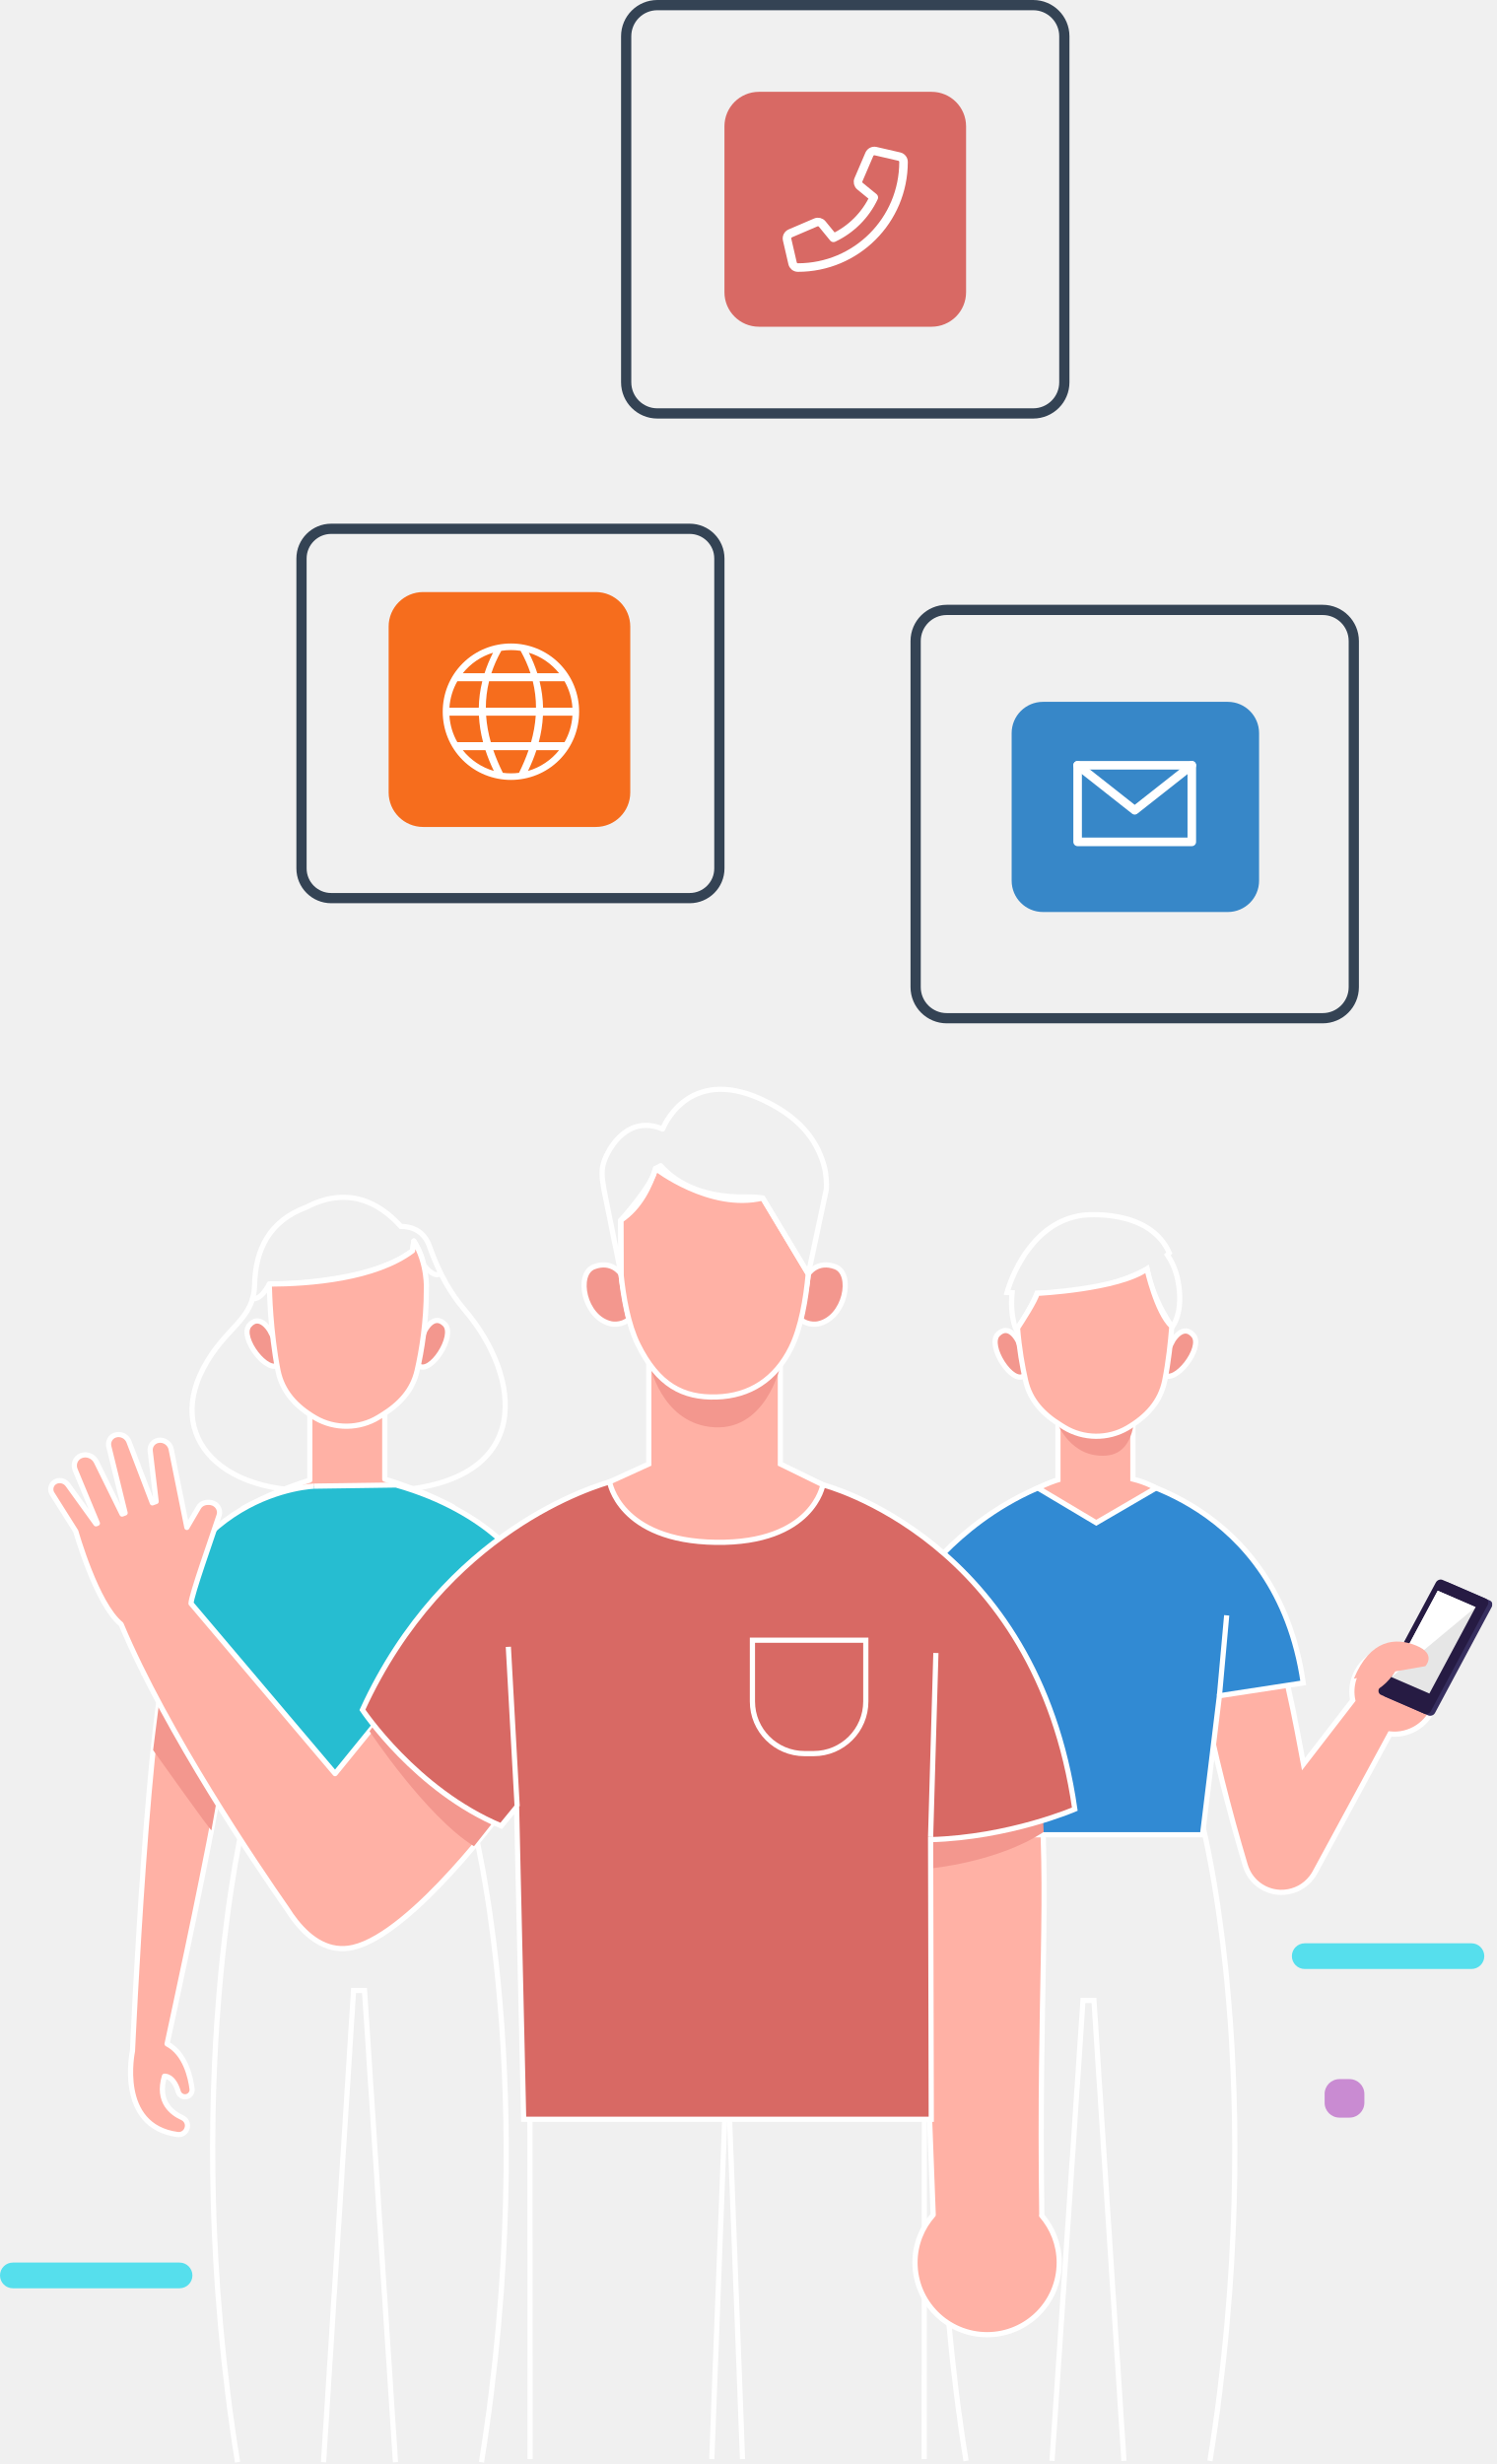
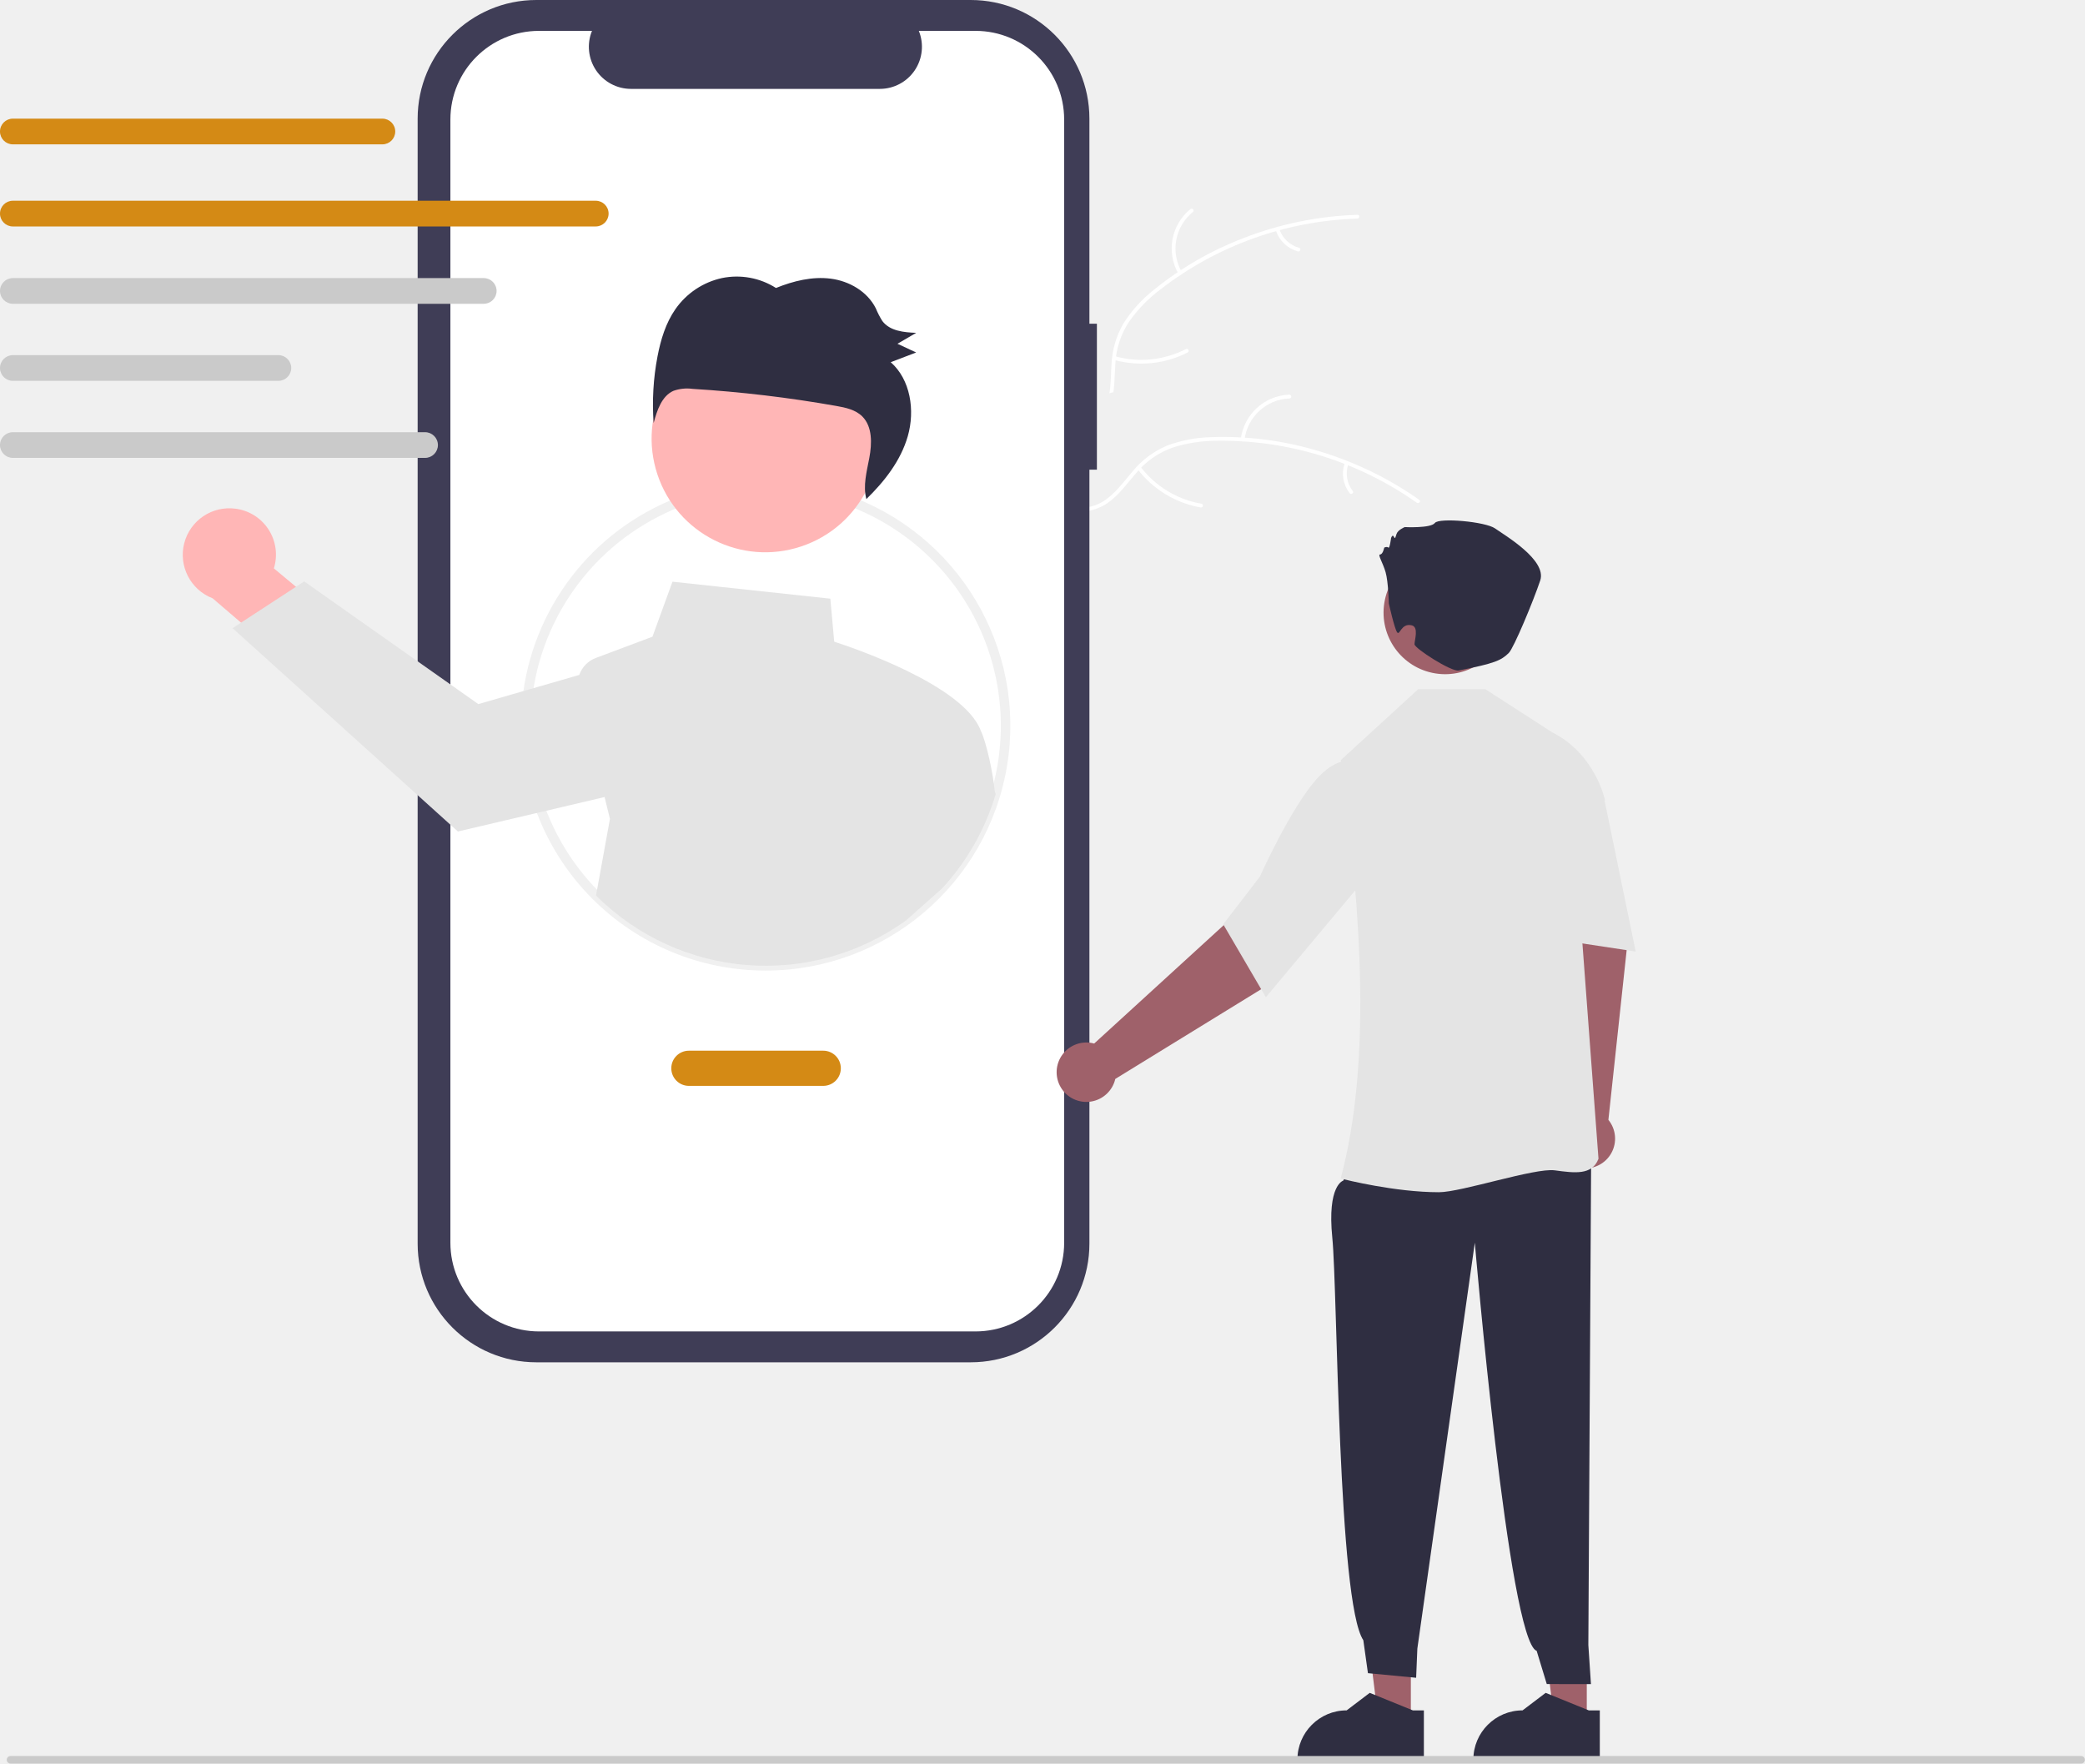
- <svg xmlns="http://www.w3.org/2000/svg" xmlns:xlink="http://www.w3.org/1999/xlink" width="288px" height="474px" viewBox="0 0 288 474" version="1.1">
-   <defs>
-     <polygon id="path-1" points="0.992 0.482 22.118 0.482 22.118 26.34 0.992 26.34" />
-   </defs>
-   <g id="Contact-Us" stroke="none" stroke-width="1" fill="none" fill-rule="evenodd">
-     <g transform="translate(-321, -539)" id="Group-152">
-       <g transform="translate(321, 539)">
-         <polyline id="Stroke-1" stroke="#FFFFFF" points="136.941 473.049 139.627 402.399 101.951 402.399 101.99 473.049" />
-         <polyline id="Stroke-3" stroke="#FFFFFF" points="142.849 473.049 140.162 402.399 177.838 402.399 177.799 473.049" />
-         <polyline id="Stroke-5" stroke="#FFFFFF" points="202.396 473.411 208.35 384.836 210.465 384.836 216.233 473.411" />
-         <path d="M232.778,473.411 C244.333,401.073 231.349,351.053 231.349,351.053 L207.56,347.886 L207.746,350.248 L187.407,352.956 C187.407,352.956 174.297,401.073 185.851,473.411" id="Stroke-7" stroke="#FFFFFF" />
-         <path d="M74.026,284.557 L74.026,270.29 L59.606,270.29 L59.606,284.728 C56.001,285.871 51.411,287.614 46.752,290.171 C46.752,290.171 50.716,295.435 66.963,295.435 C83.056,295.435 87.172,289.896 87.172,289.896 C87.172,289.896 81.589,286.784 74.026,284.557" id="Fill-9" fill="#FFB1A5" />
-         <path d="M74.026,284.557 L74.026,270.29 L59.606,270.29 L59.606,284.728 C56.001,285.871 51.411,287.614 46.752,290.171 C46.752,290.171 50.716,295.435 66.963,295.435 C83.056,295.435 87.172,289.896 87.172,289.896 C87.172,289.896 81.589,286.784 74.026,284.557 Z" id="Stroke-11" stroke="#FFFFFF" stroke-linecap="round" stroke-linejoin="round" />
-         <path d="M89.451,252.069 C86.698,248.831 84.494,245.052 82.621,239.751 C81.533,236.672 79.109,235.941 77.111,235.916 C70.411,228.49 63.511,229.819 58.971,232.214 C51.723,234.887 49.147,240.493 48.988,247.091 C48.82,254.077 43.326,255.171 39.095,263.25 C31.626,277.517 44.201,289.533 67.093,286.2 L67.123,285.976 C69.377,286.661 72.139,286.961 75.513,286.76 C103.013,285.128 100.358,264.901 89.451,252.069 Z" id="Stroke-13" stroke="#FFFFFF" />
-         <path d="M270.766,317.655 C266.469,316.267 261.861,318.625 260.473,322.922 C260.022,324.318 259.972,325.745 260.249,327.086 L250.772,339.367 C250.755,339.278 250.739,339.19 250.723,339.102 L250.718,339.076 C250.33,336.986 249.948,334.949 249.57,333.004 L249.56,332.955 C249.016,330.153 248.483,327.546 247.965,325.248 L247.966,325.248 L247.116,320.216 L246.734,320.311 C246.211,318.478 245.712,317.106 245.242,316.354 C243.205,313.106 231.774,313.221 231.17,313.15 C228.079,312.788 233.152,337.382 239.581,358.879 C239.63,359.043 239.693,359.199 239.752,359.356 C239.758,359.373 239.764,359.388 239.77,359.405 C240.805,362.101 243.298,363.833 246.022,364.017 C246.084,364.021 246.147,364.029 246.209,364.032 C246.325,364.037 246.44,364.034 246.556,364.033 C246.712,364.033 246.868,364.032 247.022,364.022 C247.05,364.02 247.078,364.016 247.105,364.013 C249.12,363.86 251.037,362.873 252.328,361.192 C252.333,361.184 252.339,361.176 252.345,361.17 C252.57,360.874 252.783,360.564 252.966,360.225 L267.415,333.567 C271.174,333.958 274.824,331.689 276.033,327.948 C277.42,323.652 275.063,319.044 270.766,317.655" id="Fill-15" fill="#FFB1A5" />
-         <path d="M270.766,317.655 C266.469,316.267 261.861,318.625 260.473,322.922 C260.022,324.318 259.972,325.745 260.249,327.086 L250.772,339.367 C250.755,339.278 250.739,339.19 250.723,339.102 L250.718,339.076 C250.33,336.986 249.948,334.949 249.57,333.004 L249.56,332.955 C249.016,330.153 248.483,327.546 247.965,325.248 L247.966,325.248 L247.116,320.216 L246.734,320.311 C246.211,318.478 245.712,317.106 245.242,316.354 C243.205,313.106 231.774,313.221 231.17,313.15 C228.079,312.788 233.152,337.382 239.581,358.879 C239.63,359.043 239.693,359.199 239.752,359.356 C239.758,359.373 239.764,359.388 239.77,359.405 C240.805,362.101 243.298,363.833 246.022,364.017 C246.084,364.021 246.147,364.029 246.209,364.032 C246.325,364.037 246.44,364.034 246.556,364.033 C246.712,364.033 246.868,364.032 247.022,364.022 C247.05,364.02 247.078,364.016 247.105,364.013 C249.12,363.86 251.037,362.873 252.328,361.192 C252.333,361.184 252.339,361.176 252.345,361.17 C252.57,360.874 252.783,360.564 252.966,360.225 L267.415,333.567 C271.174,333.958 274.824,331.689 276.033,327.948 C277.42,323.652 275.063,319.044 270.766,317.655 Z" id="Stroke-17" stroke="#FFFFFF" />
-         <path d="M200.39,426.181 L200.431,426.179 C199.799,382.127 202.085,364.684 199.918,340.743 L176.462,344.596 L179.534,426.06 C177.362,428.509 176.032,431.721 176.032,435.252 C176.032,442.914 182.244,449.126 189.907,449.126 C197.57,449.126 203.782,442.914 203.782,435.252 C203.782,431.78 202.497,428.614 200.39,426.181" id="Fill-19" fill="#FFB1A5" />
-         <path d="M200.39,426.181 L200.431,426.179 C199.799,382.127 202.085,364.684 199.918,340.743 L176.462,344.596 L179.534,426.06 C177.362,428.509 176.032,431.721 176.032,435.252 C176.032,442.914 182.244,449.126 189.907,449.126 C197.57,449.126 203.782,442.914 203.782,435.252 C203.782,431.78 202.497,428.614 200.39,426.181 Z" id="Stroke-21" stroke="#FFFFFF" stroke-linecap="round" stroke-linejoin="round" />
-         <path d="M254.461,195.876 L182.147,195.876 C178.838,195.876 176.156,193.193 176.156,189.885 L176.156,123.319 C176.156,120.011 178.838,117.328 182.147,117.328 L254.461,117.328 C257.77,117.328 260.451,120.011 260.451,123.319 L260.451,189.885 C260.451,193.193 257.77,195.876 254.461,195.876 Z" id="Stroke-23" stroke="#344354" stroke-width="1.968" />
-         <path d="M198.773,79.531 L126.46,79.531 C123.151,79.531 120.468,76.848 120.468,73.54 L120.468,6.974 C120.468,3.666 123.151,0.984 126.46,0.984 L198.773,0.984 C202.083,0.984 204.764,3.666 204.764,6.974 L204.764,73.54 C204.764,76.848 202.083,79.531 198.773,79.531 Z" id="Stroke-25" stroke="#344354" stroke-width="1.968" />
-         <path d="M200.649,175.443 L236.209,175.443 C239.535,175.443 242.23,172.748 242.23,169.422 L242.23,141.036 C242.23,137.711 239.535,135.014 236.209,135.014 L200.65,135.014 C197.324,135.014 194.628,137.711 194.628,141.036 L194.628,169.422 C194.628,172.748 197.324,175.443 200.649,175.443" id="Fill-27" fill="#3787C8" />
-         <polygon id="Stroke-29" stroke="#FFFFFF" stroke-width="1.647" stroke-linecap="round" stroke-linejoin="round" points="229.287 161.95 210.681 161.95 207.319 161.95 207.319 147.218 229.287 147.218 229.287 150.901" />
-         <polyline id="Stroke-31" stroke="#FFFFFF" stroke-width="1.647" stroke-linecap="round" stroke-linejoin="round" points="207.32 147.218 218.304 155.874 229.287 147.218" />
-         <path d="M132.684,172.77 L63.72,172.77 C60.565,172.77 58.006,170.212 58.006,167.057 L58.006,107.439 C58.006,104.284 60.565,101.726 63.72,101.726 L132.684,101.726 C135.839,101.726 138.398,104.284 138.398,107.439 L138.398,167.057 C138.398,170.212 135.839,172.77 132.684,172.77 Z" id="Stroke-33" stroke="#344354" stroke-width="1.968" />
-         <path d="M114.616,159.082 L81.409,159.082 C77.742,159.082 74.769,156.11 74.769,152.443 L74.769,120.532 C74.769,116.865 77.742,113.893 81.409,113.893 L114.616,113.893 C118.282,113.893 121.255,116.865 121.255,120.532 L121.255,152.443 C121.255,156.11 118.282,159.082 114.616,159.082" id="Fill-35" fill="#F66D1D" />
-         <path d="M179.22,62.853 L146.013,62.853 C142.346,62.853 139.373,59.88 139.373,56.213 L139.373,24.303 C139.373,20.636 142.346,17.664 146.013,17.664 L179.22,17.664 C182.887,17.664 185.859,20.636 185.859,24.303 L185.859,56.213 C185.859,59.88 182.887,62.853 179.22,62.853" id="Fill-37" fill="#D86964" />
-         <path d="M110.128,136.142 L104.479,136.142 C104.447,134.443 104.227,132.745 103.807,131.046 L108.604,131.046 C109.47,132.567 110.01,134.296 110.128,136.142 L110.128,136.142 Z M108.604,142.774 L103.654,142.774 C104.102,141.076 104.372,139.377 104.455,137.679 L110.128,137.679 C110.01,139.524 109.47,141.254 108.604,142.774 L108.604,142.774 Z M101.581,148.306 C102.226,146.974 102.767,145.643 103.201,144.311 L107.56,144.311 C106.047,146.202 103.969,147.619 101.581,148.306 L101.581,148.306 Z M98.296,148.767 C97.77,148.767 97.251,148.733 96.742,148.666 C96.018,147.214 95.401,145.763 94.904,144.311 L101.688,144.311 C101.19,145.763 100.573,147.214 99.85,148.666 C99.341,148.733 98.822,148.767 98.296,148.767 L98.296,148.767 Z M89.032,144.311 L93.392,144.311 C93.825,145.643 94.366,146.974 95.011,148.306 C92.623,147.619 90.545,146.202 89.032,144.311 L89.032,144.311 Z M87.988,142.774 C87.122,141.254 86.582,139.524 86.464,137.679 L92.138,137.679 C92.221,139.377 92.49,141.076 92.938,142.774 L87.988,142.774 Z M87.988,131.046 L92.786,131.046 C92.365,132.745 92.145,134.443 92.114,136.142 L86.464,136.142 C86.582,134.296 87.122,132.567 87.988,131.046 L87.988,131.046 Z M94.85,125.562 C94.183,126.878 93.642,128.194 93.222,129.509 L89.032,129.509 C90.511,127.662 92.529,126.266 94.85,125.562 L94.85,125.562 Z M98.296,125.053 C98.928,125.053 99.548,125.103 100.153,125.198 C100.958,126.635 101.589,128.072 102.059,129.509 L94.533,129.509 C95.003,128.072 95.634,126.635 96.44,125.198 C97.044,125.103 97.664,125.053 98.296,125.053 L98.296,125.053 Z M103.07,137.679 C102.954,139.377 102.648,141.076 102.168,142.774 L94.425,142.774 C93.945,141.076 93.638,139.377 93.522,137.679 L103.07,137.679 Z M93.47,136.142 C93.472,134.443 93.672,132.745 94.093,131.046 L102.5,131.046 C102.92,132.745 103.12,134.443 103.122,136.142 L93.47,136.142 Z M107.56,129.509 L103.371,129.509 C102.95,128.194 102.409,126.878 101.742,125.562 C104.063,126.266 106.081,127.662 107.56,129.509 L107.56,129.509 Z M89.003,127.617 C83.899,132.721 83.899,141.099 89.003,146.204 C94.107,151.308 102.485,151.308 107.589,146.204 C112.693,141.1 112.693,132.721 107.589,127.617 C102.485,122.512 94.107,122.512 89.003,127.617 L89.003,127.617 Z" id="Fill-39" fill="#FFFFFF" />
-         <path d="M283.086,378.774 L251.012,378.774 C249.647,378.774 248.54,377.668 248.54,376.302 C248.54,374.937 249.647,373.831 251.012,373.831 L283.086,373.831 C284.451,373.831 285.559,374.937 285.559,376.302 C285.559,377.668 284.451,378.774 283.086,378.774" id="Fill-41" fill="#56DFED" />
-         <path d="M34.546,440.195 L2.472,440.195 C1.107,440.195 0,439.089 0,437.724 C0,436.358 1.107,435.252 2.472,435.252 L34.546,435.252 C35.911,435.252 37.018,436.358 37.018,437.724 C37.018,439.089 35.911,440.195 34.546,440.195" id="Fill-43" fill="#56DFED" />
-         <path d="M259.626,407.369 L257.699,407.369 C256.119,407.369 254.838,406.088 254.838,404.508 L254.838,402.821 C254.838,401.241 256.119,399.96 257.699,399.96 L259.626,399.96 C261.206,399.96 262.487,401.241 262.487,402.821 L262.487,404.508 C262.487,406.088 261.206,407.369 259.626,407.369" id="Fill-45" fill="#C98BD2" />
-         <g id="Group-49" transform="translate(265, 303.737)">
-           <mask id="mask-2" fill="white">
-             <use xlink:href="#path-1" />
-           </mask>
-           <g id="Clip-48" />
-           <path d="M13.325,0.555 L21.624,4.153 C22.086,4.353 22.254,4.901 21.999,5.375 L11.082,25.768 C10.827,26.243 10.247,26.466 9.785,26.266 L1.486,22.667 C1.024,22.468 0.856,21.92 1.111,21.446 L12.028,1.053 C12.283,0.577 12.863,0.355 13.325,0.555" id="Fill-47" fill="#372F5F" mask="url(#mask-2)" />
-         </g>
-         <path d="M277.532,303.931 L285.831,307.53 C286.293,307.729 286.461,308.277 286.207,308.751 L275.289,329.144 C275.035,329.619 274.454,329.842 273.993,329.642 L265.694,326.044 C265.232,325.844 265.064,325.296 265.318,324.822 L276.236,304.429 C276.49,303.953 277.071,303.731 277.532,303.931" id="Fill-50" fill="#261B43" />
-         <polygon id="Fill-52" fill="#E6E6E6" points="276.597 306.006 283.889 309.167 274.991 325.787 267.7 322.626" />
-         <polygon id="Fill-54" fill="#FFFFFF" points="283.889 309.167 267.7 322.626 276.597 306.006" />
-         <path d="M272.482,316.57 C268.513,314.942 263.606,315.315 260.473,322.923 L264.775,322.171 L263.44,325.541 C265.882,325.178 267.844,322.447 268.441,321.529 L274.213,320.521 C274.213,320.521 276.452,318.197 272.482,316.57" id="Fill-56" fill="#FFB1A5" />
-         <path d="M214.999,284.017 C214.523,284.014 245.595,288.317 250.723,323.743 L234.599,326.212 L231.349,352.956 L186.369,352.956 L177.439,303.543 C177.439,303.543 187.404,289.262 205.907,284.017 L214.999,284.017 Z" id="Fill-58" fill="#318AD3" />
-         <path d="M214.999,284.017 C214.523,284.014 245.595,288.317 250.723,323.743 L234.599,326.212 L231.349,352.956 L186.369,352.956 L177.439,303.543 C177.439,303.543 187.404,289.262 205.907,284.017 L214.999,284.017 Z" id="Stroke-60" stroke="#FFFFFF" />
-         <line x1="234.599" y1="326.212" x2="235.998" y2="310.744" id="Stroke-62" stroke="#FFFFFF" />
-         <path d="M217.952,284.524 L217.952,272.218 L203.532,272.218 L203.532,284.669 C202.795,284.888 201.566,285.334 199.658,286.24 L210.905,292.939 L222.403,286.239 C222.403,286.239 220.578,285.177 217.952,284.524" id="Fill-64" fill="#FFB1A5" />
-         <path d="M217.952,284.524 L217.952,272.218 L203.532,272.218 L203.532,284.669 C202.795,284.888 201.566,285.334 199.658,286.24 L210.905,292.939 L222.403,286.239 C222.403,286.239 220.578,285.177 217.952,284.524 Z" id="Stroke-66" stroke="#FFFFFF" />
-         <path d="M203.399,273.722 C203.399,273.722 205.99,280.598 212.903,280.004 C219.256,279.459 218.246,269.929 218.246,269.929 L203.399,273.722 Z" id="Fill-68" fill="#F3978E" />
-         <path d="M197.111,264.576 C194.85,266.626 189.797,258.849 191.98,256.667 C194.165,254.484 195.83,257.909 195.83,257.909 L196.805,260.229 L197.541,263.374 L197.715,264.197 L197.111,264.576 Z" id="Fill-70" fill="#F3978E" />
-         <path d="M197.111,264.576 C194.85,266.626 189.797,258.849 191.98,256.667 C194.165,254.484 195.83,257.909 195.83,257.909 L196.805,260.229 L197.541,263.374 L197.715,264.197 L197.111,264.576 Z" id="Stroke-72" stroke="#FFFFFF" />
-         <path d="M223.839,264.34 C225.918,266.574 231.611,259.253 229.62,256.894 C227.629,254.533 225.679,257.806 225.679,257.806 L224.511,260.035 L223.513,263.106 L223.269,263.911 L223.839,264.34 Z" id="Fill-74" fill="#F3978E" />
-         <path d="M223.839,264.34 C225.918,266.574 231.611,259.253 229.62,256.894 C227.629,254.533 225.679,257.806 225.679,257.806 L224.511,260.035 L223.513,263.106 L223.269,263.911 L223.839,264.34 Z" id="Stroke-76" stroke="#FFFFFF" />
-         <path d="M226.594,246.244 C226.197,244.263 225.443,242.666 224.597,241.406 C224.844,241.181 224.966,241.048 224.966,241.048 C221.119,232.246 208.322,233.773 208.322,233.773 C203.447,234.403 200.04,237.353 197.751,240.461 C197.356,240.972 196.969,241.536 196.613,242.16 C194.547,245.537 193.736,248.633 193.736,248.633 C194.07,248.656 194.386,248.666 194.713,248.684 C194.261,253.376 195.518,255.849 195.518,255.849 C195.518,255.849 197.733,252.906 199.529,248.802 C209.993,248.7 216.764,246.238 220.662,244.11 C221.869,250.326 225.512,255.254 225.512,255.254 C225.512,255.254 227.853,252.52 226.594,246.244 Z" id="Stroke-78" stroke="#FFFFFF" />
-         <polyline id="Stroke-80" stroke="#FFFFFF" points="62.248 473.658 68.016 382.908 70.13 382.908 76.085 473.658" />
-         <path d="M92.63,473.658 C104.185,401.32 91.073,351.028 91.073,351.028 L70.734,348.32 L70.921,345.957 L47.132,349.125 C47.132,349.125 34.149,401.32 45.703,473.658" id="Stroke-82" stroke="#FFFFFF" />
-         <path d="M80.448,262.649 C82.709,264.699 87.763,256.922 85.579,254.74 C83.394,252.556 81.728,255.981 81.728,255.981 L80.754,258.302 L80.017,261.446 L79.844,262.269 L80.448,262.649 Z" id="Fill-84" fill="#F3978E" />
-         <path d="M80.448,262.649 C82.709,264.699 87.763,256.922 85.579,254.74 C83.394,252.556 81.728,255.981 81.728,255.981 L80.754,258.302 L80.017,261.446 L79.844,262.269 L80.448,262.649 Z" id="Stroke-86" stroke="#FFFFFF" />
-         <path d="M53.719,262.412 C51.641,264.645 45.948,257.325 47.939,254.965 C49.93,252.605 51.879,255.877 51.879,255.877 L53.047,258.107 L54.046,261.178 L54.29,261.983 L53.719,262.412 Z" id="Fill-88" fill="#F3978E" />
-         <path d="M53.719,262.412 C51.641,264.645 45.948,257.325 47.939,254.965 C49.93,252.605 51.879,255.877 51.879,255.877 L53.047,258.107 L54.046,261.178 L54.29,261.983 L53.719,262.412 Z" id="Stroke-90" stroke="#FFFFFF" />
-         <path d="M32.145,393.179 C34.865,380.387 50.234,311.046 45.03,312.206 C44.505,312.323 34.435,313.258 32.938,316.301 C28.599,325.123 25.487,394.551 25.487,394.551 C25.487,394.551 22.366,409.035 34.166,410.619 C34.944,410.724 35.696,410.265 35.952,409.523 L35.986,409.425 C36.268,408.607 35.858,407.729 35.067,407.375 C33.143,406.515 30.159,404.341 31.639,399.405 C31.639,399.405 33.345,399.197 34.287,402.378 C34.529,403.197 35.448,403.608 36.21,403.224 C36.731,402.962 37.024,402.402 36.951,401.825 C36.688,399.76 35.703,395.015 32.145,393.179" id="Fill-92" fill="#FFB1A5" />
-         <path d="M32.145,393.179 C34.865,380.387 50.234,311.046 45.03,312.206 C44.505,312.323 34.435,313.258 32.938,316.301 C28.599,325.123 25.487,394.551 25.487,394.551 C25.487,394.551 22.366,409.035 34.166,410.619 C34.944,410.724 35.696,410.265 35.952,409.523 L35.986,409.425 C36.268,408.607 35.858,407.729 35.067,407.375 C33.143,406.515 30.159,404.341 31.639,399.405 C31.639,399.405 33.345,399.197 34.287,402.378 C34.529,403.197 35.448,403.608 36.21,403.224 C36.731,402.962 37.024,402.402 36.951,401.825 C36.688,399.76 35.703,395.015 32.145,393.179 Z" id="Stroke-94" stroke="#FFFFFF" stroke-linecap="round" stroke-linejoin="round" />
-         <path d="M29.458,336.675 C29.458,336.675 40.617,352.391 40.676,352.087 C40.734,351.783 44.578,330.023 44.578,330.023 L31.037,324.157 L29.458,336.675 Z" id="Fill-96" fill="#F3978E" />
-         <path d="M60.464,285.889 C60.941,285.886 32.885,286.388 27.758,321.814 L43.881,324.285 L47.132,351.029 L92.11,351.029 L101.041,301.616 C101.041,301.616 94.693,290.91 76.189,285.665 L60.464,285.889 Z" id="Fill-98" fill="#26BDD1" />
-         <path d="M60.464,285.889 C60.941,285.886 32.885,286.388 27.758,321.814 L43.881,324.285 L47.132,351.029 L92.11,351.029 L101.041,301.616 C101.041,301.616 94.693,290.91 76.189,285.665 L60.464,285.889 Z" id="Stroke-100" stroke="#FFFFFF" />
-         <path d="M179.035,359.425 C179.035,359.425 191.953,358.242 200.785,352.417 L200.552,347.289 L179.027,350.221 L179.035,359.425 Z" id="Fill-102" fill="#F3978E" />
-         <path d="M93.254,305.759 L64.464,341.193 L36.748,308.46 C36.803,306.831 40.773,295.725 42.16,291.483 C42.505,290.428 41.778,289.273 40.634,289.054 C39.89,288.911 38.71,289.003 38.152,290.071 L35.952,293.832 L32.931,278.799 C32.726,277.655 31.576,276.867 30.43,277.084 C29.438,277.272 28.783,278.155 28.9,279.151 L30.04,288.843 C29.803,288.93 29.559,289.019 29.31,289.11 L24.823,277.374 C24.436,276.299 23.226,275.703 22.158,276.062 C21.232,276.371 20.712,277.305 20.932,278.263 L24.069,291.045 C23.874,291.117 23.681,291.19 23.486,291.262 L18.537,281.206 C17.992,280.087 16.637,279.568 15.524,280.052 C14.48,280.506 14.017,281.691 14.464,282.767 L18.733,293.037 C18.645,293.071 18.552,293.106 18.465,293.138 L13.071,285.655 C12.548,284.899 11.551,284.609 10.743,284.978 C9.899,285.363 9.543,286.337 9.929,287.206 L14.587,294.595 C14.587,294.595 18.527,308.619 23.296,312.451 C32.004,333.276 49.606,359.19 55.196,367.2 C55.724,368.039 56.297,368.863 56.918,369.643 C56.929,369.657 56.951,369.689 56.951,369.689 L56.952,369.685 C59.705,373.123 63.37,375.675 67.951,374.616 C79.401,371.973 97.248,347.517 97.248,347.517 L93.254,305.759 Z" id="Fill-104" fill="#FFB1A5" />
-         <path d="M93.254,305.759 L64.464,341.193 L36.748,308.46 C36.803,306.831 40.773,295.725 42.16,291.483 C42.505,290.428 41.778,289.273 40.634,289.054 C39.89,288.911 38.71,289.003 38.152,290.071 L35.952,293.832 L32.931,278.799 C32.726,277.655 31.576,276.867 30.43,277.084 C29.438,277.272 28.783,278.155 28.9,279.151 L30.04,288.843 C29.803,288.93 29.559,289.019 29.31,289.11 L24.823,277.374 C24.436,276.299 23.226,275.703 22.158,276.062 C21.232,276.371 20.712,277.305 20.932,278.263 L24.069,291.045 C23.874,291.117 23.681,291.19 23.486,291.262 L18.537,281.206 C17.992,280.087 16.637,279.568 15.524,280.052 C14.48,280.506 14.017,281.691 14.464,282.767 L18.733,293.037 C18.645,293.071 18.552,293.106 18.465,293.138 L13.071,285.655 C12.548,284.899 11.551,284.609 10.743,284.978 C9.899,285.363 9.543,286.337 9.929,287.206 L14.587,294.595 C14.587,294.595 18.527,308.619 23.296,312.451 C32.004,333.276 49.606,359.19 55.196,367.2 C55.724,368.039 56.297,368.863 56.918,369.643 C56.929,369.657 56.951,369.689 56.951,369.689 L56.952,369.685 C59.705,373.123 63.37,375.675 67.951,374.616 C79.401,371.973 97.248,347.517 97.248,347.517 L93.254,305.759 Z" id="Stroke-106" stroke="#FFFFFF" stroke-linecap="round" stroke-linejoin="round" />
-         <path d="M71.083,333.027 C71.083,333.027 81.934,349.394 91.189,355.164 L97.248,347.517 L73.876,329.438 L71.083,333.027 Z" id="Fill-108" fill="#F3978E" />
-         <path d="M206.778,348.026 C199.343,295.944 158.311,285.626 158.311,285.626 C149.213,281.62 127.403,280.071 118.556,284.608 C118.42,284.678 118.291,284.752 118.155,284.823 C114.454,285.79 85.591,294.32 69.724,328.925 C69.724,328.925 79.981,344.38 96.424,351.25 L99.383,347.627 L100.745,407.68 L179.164,407.68 L179.037,353.891 C194.232,353.46 206.778,348.026 206.778,348.026" id="Fill-110" fill="#D86964" />
-         <path d="M206.778,348.026 C199.343,295.944 158.311,285.626 158.311,285.626 C149.213,281.62 127.403,280.071 118.556,284.608 C118.42,284.678 118.291,284.752 118.155,284.823 C114.454,285.79 85.591,294.32 69.724,328.925 C69.724,328.925 79.981,344.38 96.424,351.25 L99.383,347.627 L100.745,407.68 L179.164,407.68 L179.037,353.891 C194.232,353.46 206.778,348.026 206.778,348.026 Z" id="Stroke-112" stroke="#FFFFFF" />
-         <path d="M156.54,337.342 L154.785,337.342 C149.246,337.342 144.756,332.852 144.756,327.313 L144.756,315.528 L166.57,315.528 L166.57,327.313 C166.57,332.852 162.08,337.342 156.54,337.342 Z" id="Stroke-114" stroke="#FFFFFF" />
-         <line x1="179.035" y1="353.389" x2="180.053" y2="317.986" id="Stroke-116" stroke="#FFFFFF" />
-         <line x1="99.493" y1="347.488" x2="97.799" y2="316.8" id="Stroke-118" stroke="#FFFFFF" />
-         <path d="M150.134,281.629 L150.134,281.629 L150.134,254.168 L124.819,254.168 L124.819,281.629 L117.282,285.065 C117.282,285.065 119.05,296.446 137.741,296.698 C156.433,296.951 158.311,285.625 158.311,285.625 L150.134,281.629 Z" id="Fill-120" fill="#FFB1A5" />
-         <path d="M150.134,281.629 L150.134,281.629 L150.134,254.168 L124.819,254.168 L124.819,281.629 L117.282,285.065 C117.282,285.065 119.05,296.446 137.741,296.698 C156.433,296.951 158.311,285.625 158.311,285.625 L150.134,281.629 Z" id="Stroke-122" stroke="#FFFFFF" />
-         <path d="M155.509,245.078 C155.509,245.078 157.215,242.364 160.736,243.699 C164.256,245.034 162.663,253.583 157.383,254.673 C157.383,254.673 155.49,255.086 154.006,253.79 C154.006,253.79 155.305,247.474 155.509,245.078" id="Fill-124" fill="#F3978E" />
-         <path d="M155.509,245.078 C155.509,245.078 157.215,242.364 160.736,243.699 C164.256,245.034 162.663,253.583 157.383,254.673 C157.383,254.673 155.49,255.086 154.006,253.79 C154.006,253.79 155.305,247.474 155.509,245.078 Z" id="Stroke-126" stroke="#FFFFFF" />
-         <path d="M119.475,245.078 C119.475,245.078 117.768,242.364 114.248,243.699 C110.728,245.034 112.321,253.583 117.601,254.673 C117.601,254.673 119.494,255.086 120.978,253.79 C120.978,253.79 119.679,247.474 119.475,245.078" id="Fill-128" fill="#F3978E" />
-         <path d="M119.475,245.078 C119.475,245.078 117.768,242.364 114.248,243.699 C110.728,245.034 112.321,253.583 117.601,254.673 C117.601,254.673 119.494,255.086 120.978,253.79 C120.978,253.79 119.679,247.474 119.475,245.078 Z" id="Stroke-130" stroke="#FFFFFF" />
-         <path d="M125.008,262.488 C125.008,262.488 127.128,273.245 136.49,274.481 C147.265,275.903 150.134,262.761 150.134,262.761 C150.134,262.761 145.373,268.727 137.844,268.736 C129.446,268.747 125.008,262.488 125.008,262.488" id="Fill-132" fill="#F3978E" />
-         <path d="M146.729,230.465 C136.555,232.895 126.12,224.776 126.12,224.776 C125.594,227.95 119.428,234.742 119.428,234.742 L119.475,245.076 C119.917,249.47 120.833,254.788 122.737,258.645 C126.588,266.444 131.393,268.929 137.844,268.736 C144.294,268.544 149.214,265.311 152.189,259.302 C154.112,255.419 155.05,249.927 155.494,245.053 L146.729,230.465 Z" id="Fill-134" fill="#FFB1A5" />
-         <path d="M146.729,230.465 C136.555,232.895 126.12,224.776 126.12,224.776 C125.594,227.95 119.428,234.742 119.428,234.742 L119.475,245.076 C119.917,249.47 120.833,254.788 122.737,258.645 C126.588,266.444 131.393,268.929 137.844,268.736 C144.294,268.544 149.214,265.311 152.189,259.302 C154.112,255.419 155.05,249.927 155.494,245.053 L146.729,230.465 Z" id="Stroke-136" stroke="#FFFFFF" stroke-linecap="round" stroke-linejoin="round" />
-         <path d="M158.587,224.433 C157.554,220.687 155.125,215.399 146.454,211.455 C132.127,204.94 127.482,217.196 127.482,217.196 C120.978,214.417 117.172,220.487 116.137,223.647 C115.511,225.556 116.022,227.589 116.206,228.907 L119.475,245.079 L119.428,234.743 C123.091,232.35 125.107,228.092 126.119,224.776 C126.475,224.567 126.81,224.389 127.115,224.246 C129.531,226.996 134.409,230.442 143.642,230.263 C144.767,230.242 145.782,230.325 146.729,230.465 L155.509,245.079 L158.975,228.803 C159.067,227.639 158.931,225.678 158.587,224.433 Z" id="Stroke-138" stroke="#FFFFFF" stroke-linecap="round" stroke-linejoin="round" />
-         <path d="M220.662,244.111 C215.157,248.052 199.528,248.802 199.528,248.802 C199.246,250.111 196.576,254.24 195.76,255.482 C196.081,259.457 196.693,262.921 197.312,265.608 C198.184,269.397 200.641,272.045 204.11,274.175 L204.742,274.565 C208.413,276.82 213.157,276.873 216.885,274.699 C220.644,272.507 223.276,269.618 224.087,265.55 C224.808,261.932 225.214,258.127 225.44,255.18 C222.524,252.476 220.662,244.111 220.662,244.111" id="Fill-140" fill="#FFB1A5" />
-         <path d="M220.662,244.111 C215.157,248.052 199.528,248.802 199.528,248.802 C199.246,250.111 196.576,254.24 195.76,255.482 C196.081,259.457 196.693,262.921 197.312,265.608 C198.184,269.397 200.641,272.045 204.11,274.175 L204.742,274.565 C208.413,276.82 213.157,276.873 216.885,274.699 C220.644,272.507 223.276,269.618 224.087,265.55 C224.808,261.932 225.214,258.127 225.44,255.18 C222.524,252.476 220.662,244.111 220.662,244.111 Z" id="Stroke-142" stroke="#FFFFFF" />
-         <path d="M48.6,249.785 C48.6,249.785 49.991,250.408 51.808,247.015 C51.808,247.015 70.74,247.167 79.366,240.612 L79.611,238.738 C79.611,238.738 81.091,240.924 81.513,243.33 C81.513,243.33 83.359,245.824 84.524,245.078" id="Stroke-144" stroke="#FFFFFF" stroke-linecap="round" stroke-linejoin="round" />
-         <path d="M79.611,238.738 L79.366,240.612 C72.17,246.007 59.7,246.991 51.808,247.015 C51.804,247.656 51.838,248.037 51.838,248.037 C51.838,248.037 51.999,256.227 53.472,263.623 C54.282,267.688 56.915,270.579 60.674,272.77 C64.402,274.943 69.145,274.891 72.817,272.635 L73.449,272.248 C76.919,270.116 79.374,267.468 80.247,263.679 C81.138,259.809 82.031,254.356 82.031,248.037 C82.031,248.037 82.34,243.074 79.611,238.738" id="Fill-146" fill="#FFB1A5" />
-         <path d="M79.611,238.738 L79.366,240.612 C72.17,246.007 59.7,246.991 51.808,247.015 C51.804,247.656 51.838,248.037 51.838,248.037 C51.838,248.037 51.999,256.227 53.472,263.623 C54.282,267.688 56.915,270.579 60.674,272.77 C64.402,274.943 69.145,274.891 72.817,272.635 L73.449,272.248 C76.919,270.116 79.374,267.468 80.247,263.679 C81.138,259.809 82.031,254.356 82.031,248.037 C82.031,248.037 82.34,243.074 79.611,238.738 Z" id="Stroke-148" stroke="#FFFFFF" stroke-linecap="round" stroke-linejoin="round" />
-         <path d="M173.827,31.149 C173.827,42.382 164.723,51.469 153.508,51.469 C153.013,51.469 152.592,51.128 152.482,50.655 L151.431,46.1 C151.317,45.605 151.576,45.097 152.045,44.891 L156.949,42.79 C157.379,42.606 157.878,42.728 158.176,43.091 L160.348,45.746 C163.776,44.138 166.531,41.344 168.107,37.986 L165.454,35.813 C165.091,35.52 164.968,35.016 165.151,34.587 L167.254,29.682 C167.455,29.218 167.963,28.96 168.458,29.074 L173.013,30.125 C173.49,30.234 173.827,30.659 173.827,31.149 Z" id="Stroke-150" stroke="#FFFFFF" stroke-width="1.647" stroke-linecap="round" stroke-linejoin="round" />
-       </g>
-     </g>
-   </g>
+ <svg xmlns="http://www.w3.org/2000/svg" id="bf14dcc5-cada-4ad2-9919-ab0ceb639377" data-name="Layer 1" width="651.813" height="551.31" viewBox="0 0 651.813 551.31">
+   <path d="M622.711,251.781c21.623-15.974,52.067-22.097,75.887-9.635A123.863,123.863,0,0,0,636.96,300.735c-4.972,10.119-9.449,21.892-19.708,26.569-6.383,2.91-13.917,2.348-20.528-.002-6.61-2.35-12.49-6.342-18.288-10.292l-1.739-.209C587.016,291.976,601.087,267.755,622.711,251.781Z" transform="translate(-274.0937 -174.3448)" fill="#f0f0f0" />
+   <path d="M698.406,242.676a105.87,105.87,0,0,0-61.321,21.969,45.591,45.591,0,0,0-9.99,10.21,26.149,26.149,0,0,0-4.311,13.069c-.315,4.343-.135,8.823-1.5,13.014a16.011,16.011,0,0,1-8.936,9.571c-5.125,2.317-10.778,2.653-16.316,2.791-6.15.152-12.54.213-18.133,3.109-.678.351-1.182-.721-.506-1.071,9.731-5.038,21.102-1.751,31.329-4.749,4.772-1.399,9.152-4.245,11.068-9.006,1.676-4.164,1.493-8.783,1.774-13.183a27.903,27.903,0,0,1,3.739-12.936,42.148,42.148,0,0,1,9.561-10.556,102.713,102.713,0,0,1,27.793-16.065,107.747,107.747,0,0,1,35.853-7.345c.76-.024.651,1.157-.104,1.18Z" transform="translate(-274.0937 -174.3448)" fill="#fff" />
+   <path d="M642.503,259.937a15.884,15.884,0,0,1,3.732-20.227c.592-.48,1.366.418.773.899a14.708,14.708,0,0,0-3.433,18.822c.383.659-.691,1.161-1.071.506Z" transform="translate(-274.0937 -174.3448)" fill="#fff" />
+   <path d="M622.654,285.702a30.615,30.615,0,0,0,22.199-2.237c.679-.348,1.184.723.506,1.071a31.844,31.844,0,0,1-23.105,2.281c-.735-.208-.331-1.322.4-1.115Z" transform="translate(-274.0937 -174.3448)" fill="#fff" />
+   <path d="M674.046,245.936a8.991,8.991,0,0,0,6.183,5.878c.737.198.333,1.312-.4,1.115a10.075,10.075,0,0,1-6.855-6.488.612.612,0,0,1,.283-.789.595.595,0,0,1,.789.283Z" transform="translate(-274.0937 -174.3448)" fill="#fff" />
+   <path d="M717.485,331.188c-.464-.111-.928-.222-1.399-.326a118.407,118.407,0,0,0-18.997-2.831c-.494-.041-.996-.075-1.49-.102a124.827,124.827,0,0,0-45.575,5.914,121.222,121.222,0,0,0-17.027,7.022c-7.581,3.825-15.497,8.575-23.658,9.64a20.796,20.796,0,0,1-2.566.203L576.577,318.938c-.032-.107-.072-.207-.105-.314l-1.264-1.213c.273-.163.56-.325.833-.488.158-.095.323-.183.481-.278.107-.061.215-.122.309-.183.036-.02.072-.041.1-.054.094-.061.187-.108.273-.163q2.401-1.371,4.829-2.714c.007-.007.007-.007.021-.007,12.353-6.787,25.382-12.603,38.878-16.256.406-.11.819-.227,1.239-.322a115.673,115.673,0,0,1,18.582-3.326,102.262,102.262,0,0,1,10.338-.43,85.037,85.037,0,0,1,26.214,4.444c16.846,5.677,31.689,16.679,39.587,32.349C717.095,330.385,717.29,330.78,717.485,331.188Z" transform="translate(-274.0937 -174.3448)" fill="#f0f0f0" />
+   <path d="M717.014,331.499a105.87,105.87,0,0,0-62.188-19.378,45.591,45.591,0,0,0-14.124,2.137,26.148,26.148,0,0,0-11.311,7.839c-2.867,3.278-5.419,6.963-9.033,9.488a16.011,16.011,0,0,1-12.897,2.262c-5.487-1.236-10.203-4.37-14.708-7.596-5.002-3.581-10.141-7.38-16.35-8.435-.752-.128-.51-1.288.241-1.16,10.803,1.836,17.903,11.307,27.874,15.07,4.653,1.756,9.863,2.121,14.259-.527,3.845-2.316,6.48-6.114,9.354-9.458a27.903,27.903,0,0,1,10.774-8.077,42.148,42.148,0,0,1,13.989-2.672,102.712,102.712,0,0,1,31.864,3.906,107.747,107.747,0,0,1,33.049,15.721c.621.439-.177,1.316-.794.88Z" transform="translate(-274.0937 -174.3448)" fill="#fff" />
+   <path d="M661.986,311.623a15.884,15.884,0,0,1,15.157-13.903c.762-.026.839,1.156.076,1.183a14.708,14.708,0,0,0-14.073,12.962c-.091.757-1.25.511-1.16-.241Z" transform="translate(-274.0937 -174.3448)" fill="#fff" />
+   <path d="M630.625,320.244a30.615,30.615,0,0,0,19.071,11.579c.752.131.51,1.29-.241,1.16a31.844,31.844,0,0,1-19.821-12.09c-.462-.608.531-1.255.991-.65Z" transform="translate(-274.0937 -174.3448)" fill="#fff" />
+   <path d="M695.6,319.436a8.991,8.991,0,0,0,1.398,8.416c.469.602-.525,1.248-.991.65a10.075,10.075,0,0,1-1.567-9.307.612.612,0,0,1,.701-.459.595.595,0,0,1,.459.701Z" transform="translate(-274.0937 -174.3448)" fill="#fff" />
+   <path d="M617.005,275.545h-2.34V211.445a37.1,37.1,0,0,0-37.1-37.1H441.759a37.1,37.1,0,0,0-37.1,37.1V563.106a37.1,37.1,0,0,0,37.1,37.1H577.566a37.1,37.1,0,0,0,37.1-37.1V321.173h2.34Z" transform="translate(-274.0937 -174.3448)" fill="#3f3d56" />
+   <path d="M579.063,183.997h-17.727a13.163,13.163,0,0,1-12.187,18.134H471.347a13.163,13.163,0,0,1-12.187-18.134H442.602a27.706,27.706,0,0,0-27.706,27.706V562.848a27.706,27.706,0,0,0,27.706,27.706H579.063a27.706,27.706,0,0,0,27.706-27.706h0v-351.146A27.706,27.706,0,0,0,579.063,183.997Z" transform="translate(-274.0937 -174.3448)" fill="#fff" />
+   <path d="M513.454,477.753a76.429,76.429,0,0,1-76.5-76.5,76.39,76.39,0,0,1,41.758-68.166,76.657,76.657,0,0,1,59.407-4.264,76.51,76.51,0,0,1-24.665,148.93Zm0-150a72.689,72.689,0,0,0-33.378,8.006,73.502,73.502,0,1,0,76.428,125.06,72.847,72.847,0,0,0,10.957-9.722,73.474,73.474,0,0,0-54.007-123.344Z" transform="translate(-274.0937 -174.3448)" fill="#f0f0f0" />
+   <path d="M347.69,333.361a14.476,14.476,0,0,1,12.023,18.659l25.417,21.172L376.032,391.776l-35.474-30.403a14.554,14.554,0,0,1,7.133-28.012Z" transform="translate(-274.0937 -174.3448)" fill="#ffb6b6" />
+   <path d="M585.075,421.653c-.51-5.48-2.617-15.33-4.405-18.973-5.497-14.388-41.015-26.213-45.785-27.737l-1.21-13.45-49.35-5.31-6.26,17.2-17.7,6.64a8.693,8.693,0,0,0-5.18,5.31h0l-15.88,4.59-15.67,4.53-54.44-38.36-2.57,1.68-17.18,11.21-2.65,1.73,70.45,63.56,26.17-6.14,19.68-4.63,1.68,6.82-4.35,23.96a74.977,74.977,0,0,0,96.96,7.75l11.18-9.92a74.889,74.889,0,0,0,16.81-29.53Z" transform="translate(-274.0937 -174.3448)" fill="#e4e4e4" />
+   <circle cx="513.338" cy="311.449" r="35.532" transform="matrix(0.94932, -0.31431, 0.31431, 0.94932, -345.9699, 2.78906)" fill="#ffb6b6" />
+   <path d="M485.271,270.943a23.983,23.983,0,0,1,14.522-9.673,22.897,22.897,0,0,1,16.885,3.097c5.452-2.196,11.33-3.653,17.106-2.913s11.436,3.967,14.108,9.281a25.374,25.374,0,0,0,2.038,3.959c2.355,3.141,6.73,3.549,10.594,3.699q-2.93,1.709-5.862,3.418,2.921,1.361,5.842,2.722-3.976,1.518-7.951,3.035c6.168,5.422,7.661,15.072,5.325,23.163-2.211,7.66-7.281,14.108-12.942,19.628-1.105-4.119.111-8.585.92-12.85.854-4.506.991-9.775-2.164-12.956-2.128-2.146-5.25-2.794-8.194-3.315a397.688,397.688,0,0,0-44.886-5.33,12.7,12.7,0,0,0-5.983.611c-3.663,1.628-5.134,6.098-6.196,10.061a79.775,79.775,0,0,1,1.208-20.802C480.644,280.537,482.226,275.289,485.271,270.943Z" transform="translate(-274.0937 -174.3448)" fill="#2f2e41" />
+   <path d="M531.454,513.795h-42a5.5,5.5,0,0,1,0-11h42a5.5,5.5,0,0,1,0,11Z" transform="translate(-274.0937 -174.3448)" fill="#d48a15" />
+   <path d="M393.636,219.47H278.111a4.018,4.018,0,0,1,0-8.036H393.636a4.018,4.018,0,0,1,0,8.036Z" transform="translate(-274.0937 -174.3448)" fill="#d48a15" />
+   <path d="M460.336,245.133H278.111a4.018,4.018,0,0,1,0-8.036H460.336a4.018,4.018,0,1,1,0,8.036Z" transform="translate(-274.0937 -174.3448)" fill="#d48a15" />
+   <path d="M425.318,269.31h-147.207a4.018,4.018,0,1,1,0-8.036h147.207a4.018,4.018,0,1,1,0,8.036Z" transform="translate(-274.0937 -174.3448)" fill="#cacaca" />
+   <path d="M361.12,293.399h-83.009a4.018,4.018,0,1,1,0-8.036h83.009a4.018,4.018,0,1,1,0,8.036Z" transform="translate(-274.0937 -174.3448)" fill="#cacaca" />
+   <path d="M406.976,317.485h-128.865a4.018,4.018,0,0,1,0-8.036h128.865a4.018,4.018,0,0,1,0,8.036Z" transform="translate(-274.0937 -174.3448)" fill="#cacaca" />
+   <polygon points="496.06 536.227 485.706 536.226 480.78 496.288 496.062 496.289 496.06 536.227" fill="#9f616a" />
+   <path d="M774.227,724.901l-39.531-.001v-.5a15.387,15.387,0,0,1,15.386-15.386h.001l7.221-5.478,13.472,5.479,3.451 0Z" transform="translate(-274.0937 -174.3448)" fill="#2f2e41" />
+   <path d="M764.121,522.871,759.554,467.192l-3.587-20.899,20.086-4.436,6.665,28.611-5.807,53.947a9.29,9.29,0,1,1-12.79-1.545Z" transform="translate(-274.0937 -174.3448)" fill="#9f616a" />
+   <polygon points="441.06 536.227 430.706 536.226 425.78 496.288 441.062 496.289 441.06 536.227" fill="#9f616a" />
+   <path d="M698.583,535.494l-4.59,7.94s-5.044,1.378-3.395,17.819,1.719,113.85,9.698,125.836l1.444,10.293,15.067,1.44.38-9.133,17.965-126.884s10.581,124.56,19.334,127.608l3.161,10.378,13.808.006-.815-12.229.89-154.359Z" transform="translate(-274.0937 -174.3448)" fill="#2f2e41" />
+   <path d="M693.537,542.829l-.317-.082c9.474-35.436,6.741-81.323.052-130.597l0-.204,24.183-22.151h21l20.818,13.435c13.459,6.729,16.517,20.979,16.546,21.123l.021.101-8.246,28.784,6.212,83.243.007.097-.035.09c-2.011,5.098-7.398,4.372-13.636,3.531-6.227-.84-29.176,6.838-36.213,6.838C710.177,547.037,694.519,543.081,693.537,542.829Z" transform="translate(-274.0937 -174.3448)" fill="#e4e4e4" />
+   <path d="M754.913,414.449l9.021-3.925,11.886,14.573,9.634,46.698-33-5Z" transform="translate(-274.0937 -174.3448)" fill="#e4e4e4" />
+   <path d="M616.154,500.56l41.241-37.686,14.333-15.627L687.528,460.419,668.978,483.2,622.758,511.621a9.29,9.29,0,1,1-6.605-11.061Z" transform="translate(-274.0937 -174.3448)" fill="#9f616a" />
+   <path d="M656.497,463.285l11.422-14.833c.095-.213,9.571-21.39,17.786-30.591,8.426-9.439,15.06-4.612,15.126-4.56l.165.124.458,34.857-31.628,37.792Z" transform="translate(-274.0937 -174.3448)" fill="#e4e4e4" />
+   <circle cx="725.872" cy="365.847" r="19.251" transform="translate(-25.61731 849.3991) rotate(-80.78252)" fill="#9f616a" />
+   <path d="M708.272,362.99s-.154-6.768-1.01-9.762-2.567-5.561-1.711-5.561,1.283-2.139,1.283-2.139.856-.428,1.283,0,.856-2.995.856-2.995.428-1.283.856-.428.428.428.856-.856,2.567-2.139,2.567-2.139,8.128.428,9.411-1.283,15.828-.428,18.823,1.711,16.256,9.839,14.117,16.256-8.296,21.192-9.839,22.673c-2.44,2.342-4.129,3.187-15.674,5.484-2.259.45-13.792-6.926-13.792-8.209s1.39-5.353-.845-5.912c-3.378-.845-3.758,3.426-4.614,2.143S708.272,362.99,708.272,362.99Z" transform="translate(-274.0937 -174.3448)" fill="#2f2e41" />
+   <path d="M719.227,724.901l-39.531-.001v-.5a15.387,15.387,0,0,1,15.386-15.386h.001l7.221-5.478,13.472,5.479,3.451 0Z" transform="translate(-274.0937 -174.3448)" fill="#2f2e41" />
+   <path d="M924.716,725.655h-647.294a1.191,1.191,0,1,1,0-2.381h647.294a1.191,1.191,0,0,1,0,2.381Z" transform="translate(-274.0937 -174.3448)" fill="#cacaca" />
</svg>
